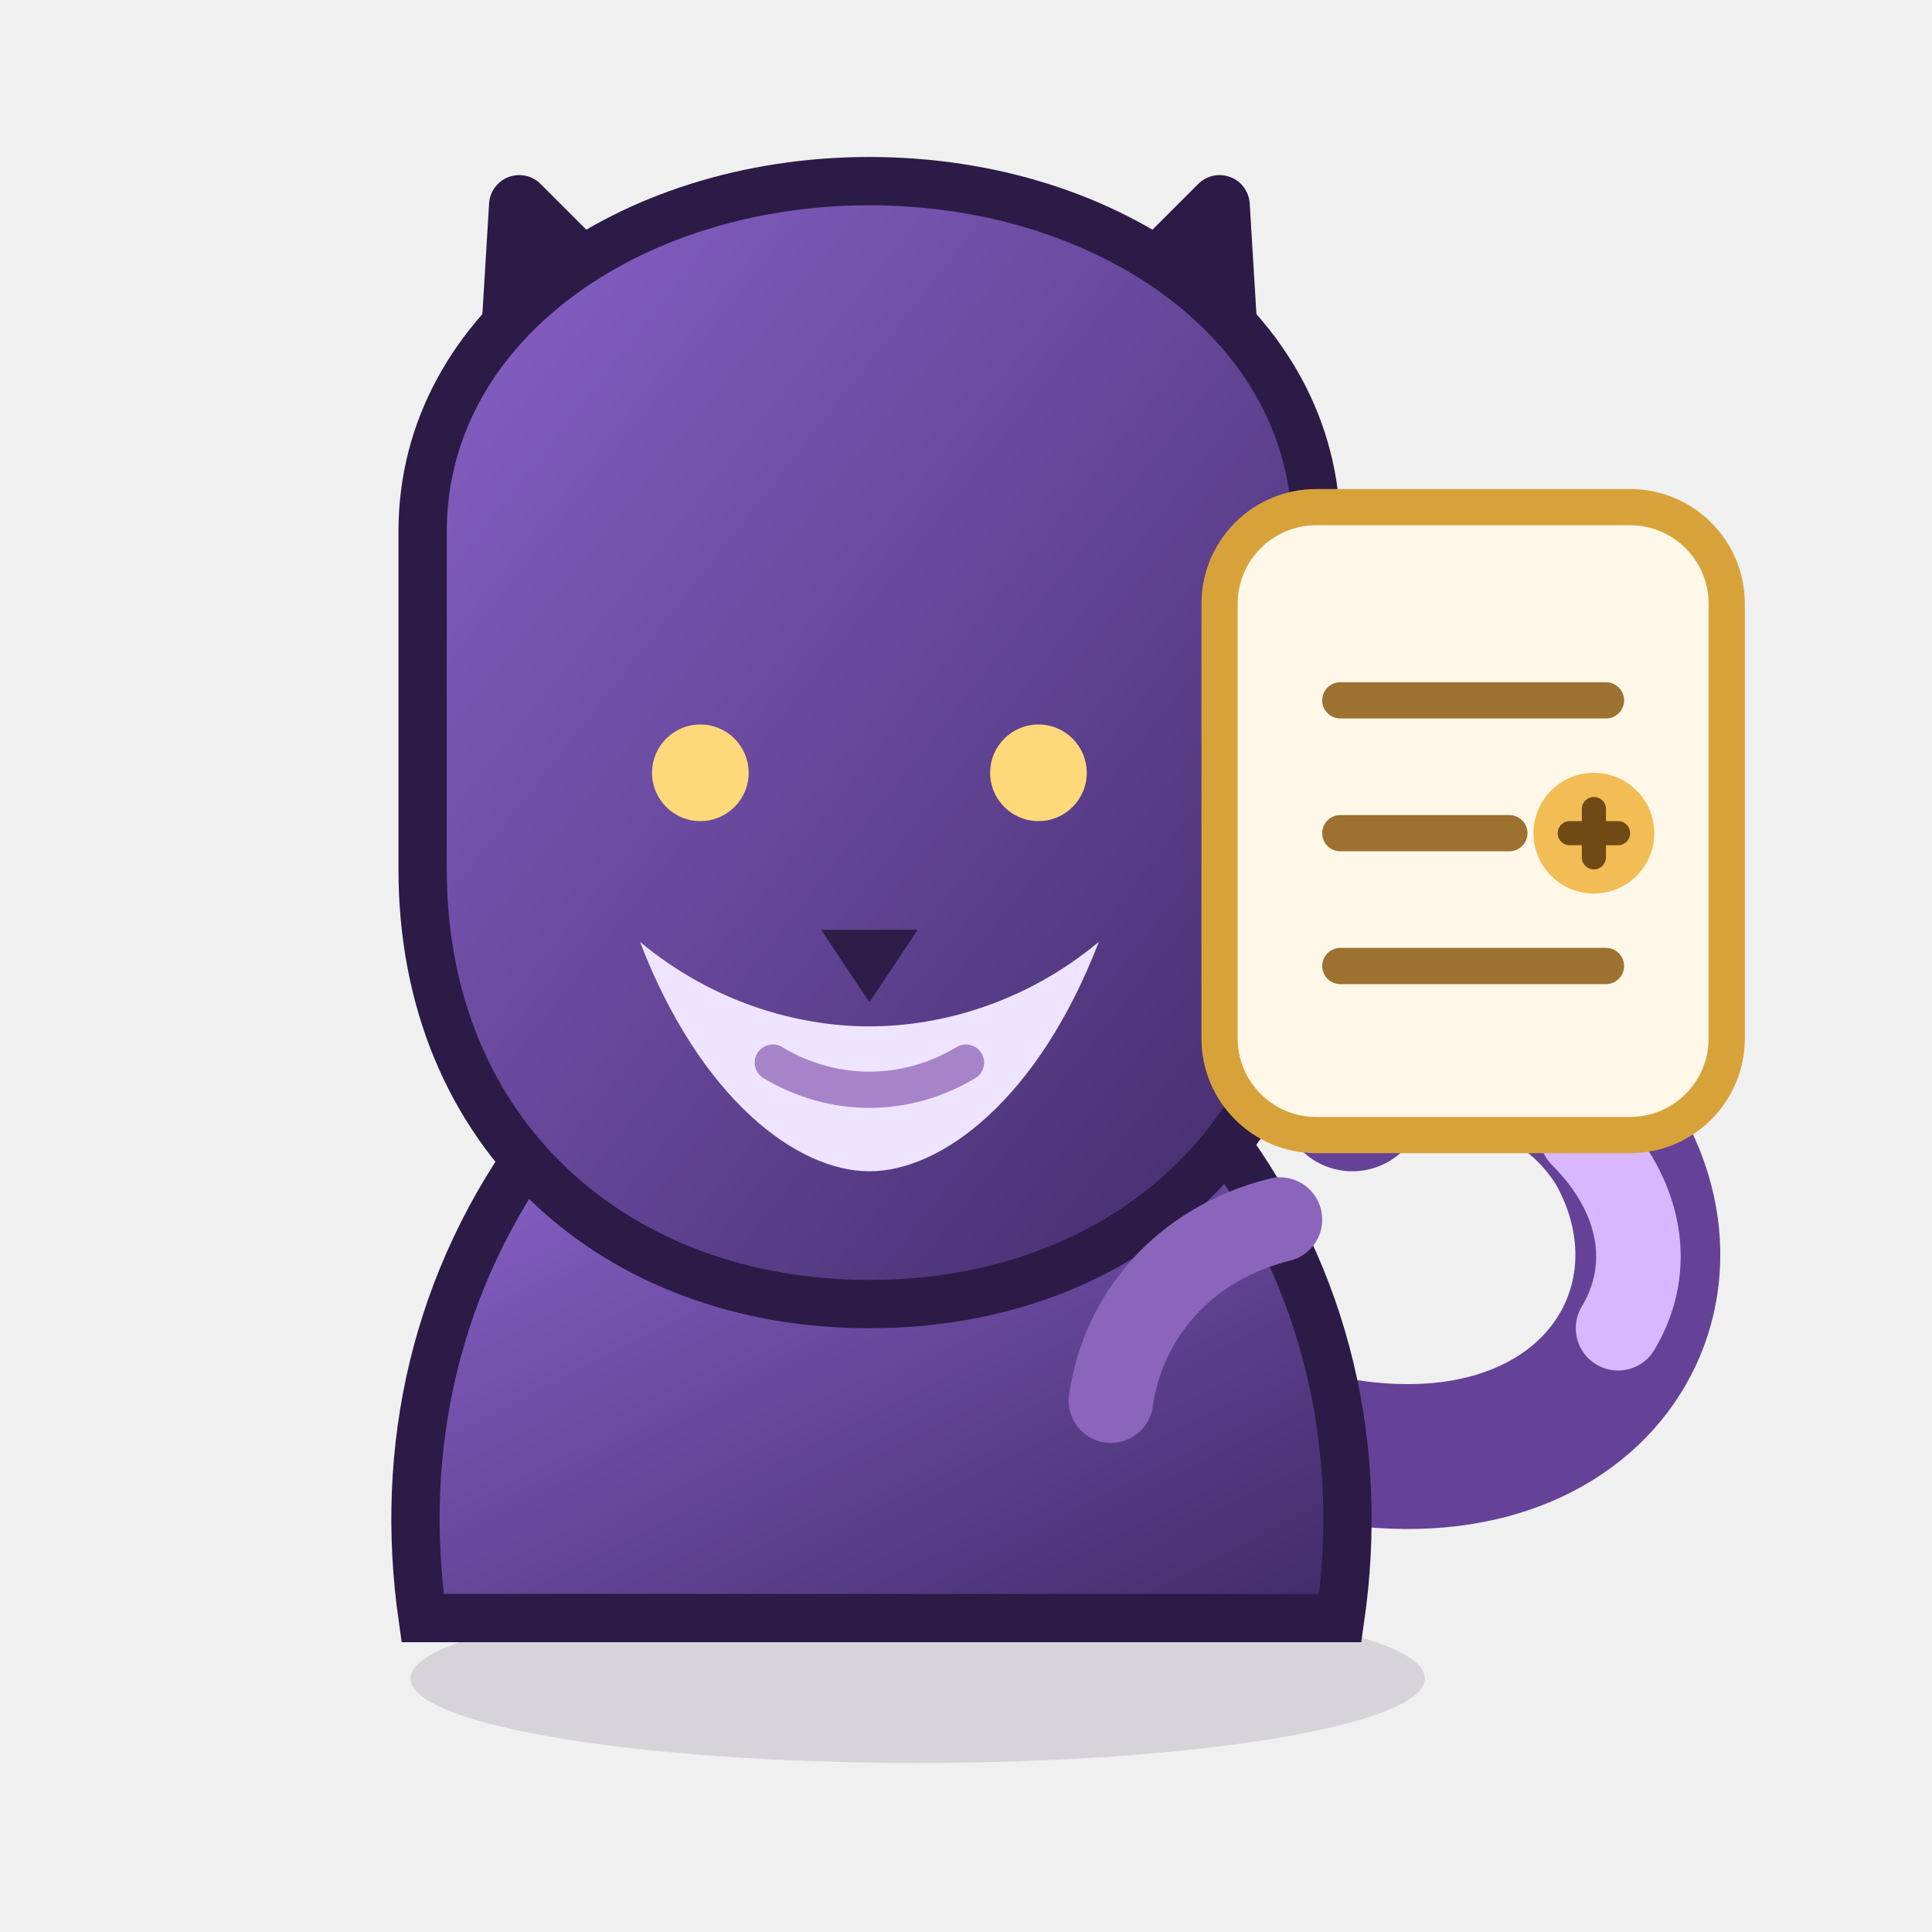
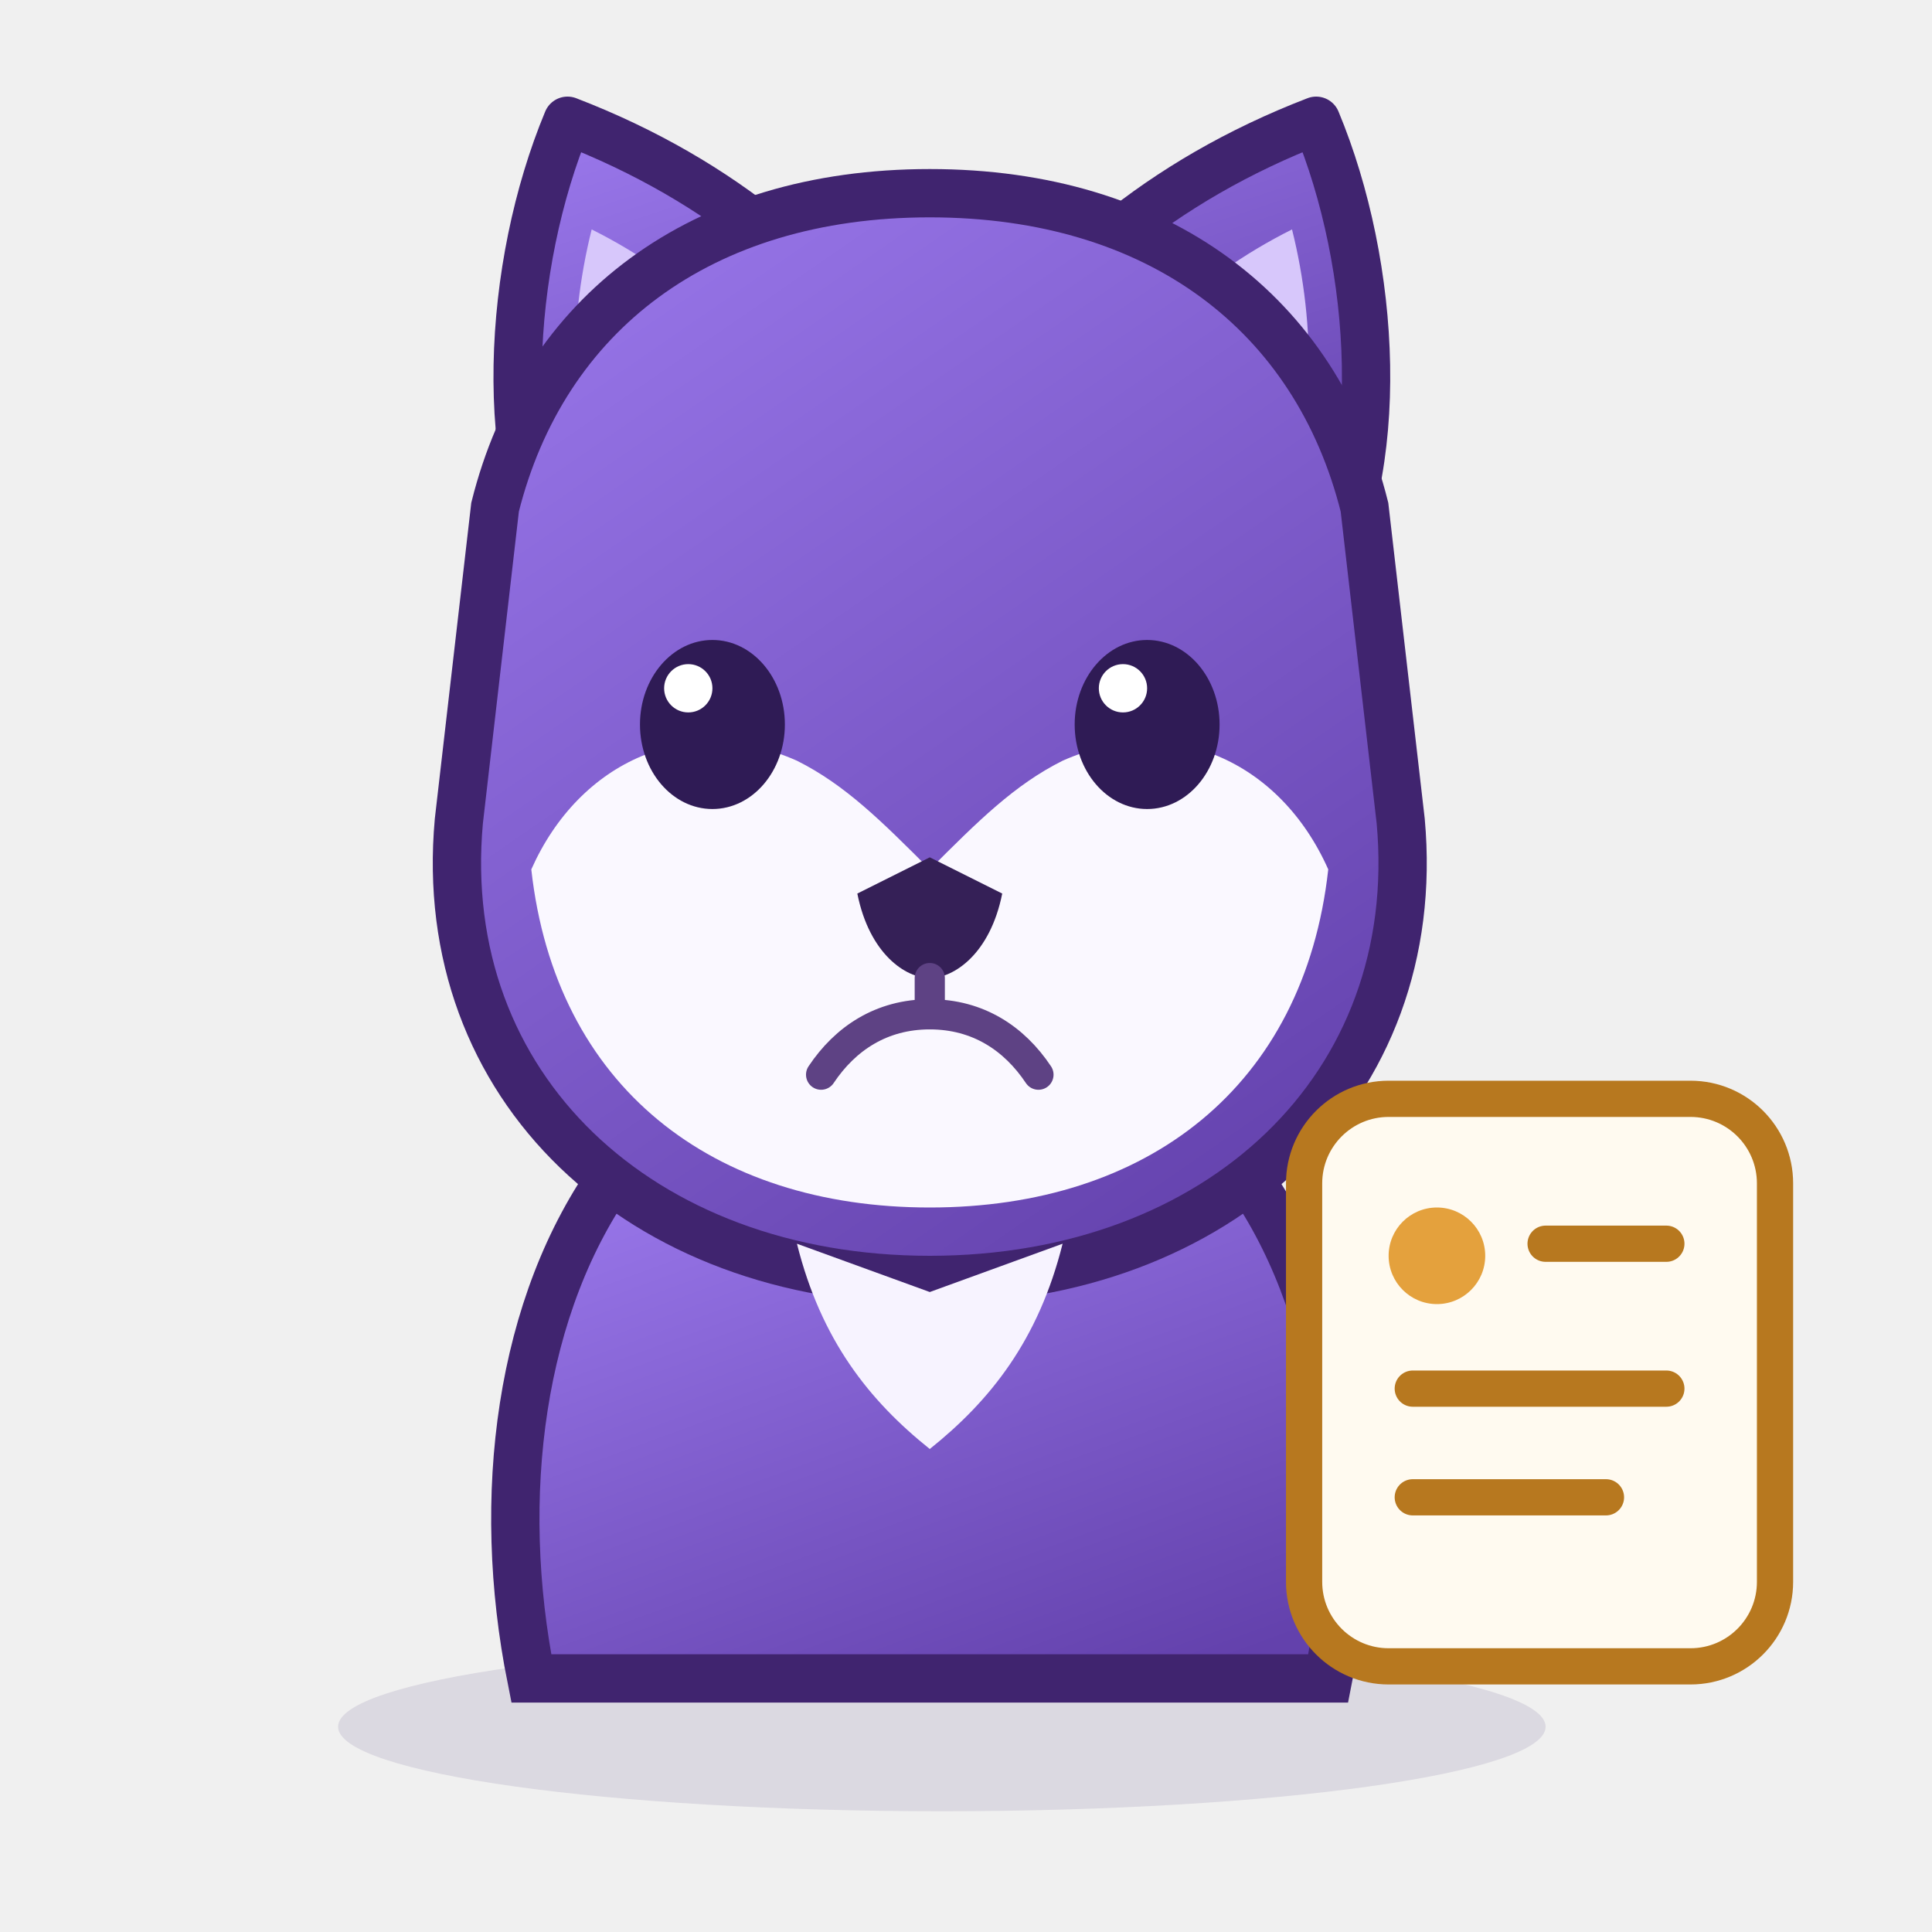
<svg xmlns="http://www.w3.org/2000/svg" viewBox="0 0 160 160" role="img" aria-labelledby="title desc">
  <defs>
-     <linearGradient id="fur" x1="0" y1="0" x2="1" y2="1">
-       <stop stop-color="#8a62ca" />
-       <stop offset="1" stop-color="#402a67" />
+     <linearGradient id="fur" x1=".2" y1="0" x2=".8" y2="1">
+       <stop stop-color="#9775e8" />
+       <stop offset="1" stop-color="#6341ac" />
+     </linearGradient>
+     <linearGradient id="tail" x1="0" y1="0" x2="1" y2="1">
+       <stop stop-color="#805dcc" />
+       <stop offset="1" stop-color="#543493" />
    </linearGradient>
  </defs>
-   <ellipse cx="76" cy="139" rx="42" ry="7" fill="#2a183d" opacity=".13" />
-   <path d="M106 119c24 7 36-10 28-24-5-8-15-10-22-4" fill="none" stroke="#654297" stroke-width="12" stroke-linecap="round" />
-   <path d="M131 94c5 5 6 11 3 16" fill="none" stroke="#d8b7ff" stroke-width="7" stroke-linecap="round" />
-   <path d="M45 94c-9 12-12 26-10 40h76c2-14-1-28-10-40z" fill="url(#fur)" stroke="#2b1b46" stroke-width="4" />
-   <path d="M41 50 43 17l24 24M103 50l-2-33-24 24" fill="#754fae" stroke="#2b1b46" stroke-width="5" stroke-linejoin="round" />
-   <path d="m47 27 3 16 11-8m36-8-3 16-11-8" fill="#d2aaff" />
-   <path d="M35 44c0-17 17-29 37-29s37 12 37 29v28c0 22-16 36-37 36S35 94 35 72z" fill="url(#fur)" stroke="#2b1b46" stroke-width="4" />
-   <path d="M53 78c5 13 13 19 19 19s14-6 19-19c-6 5-13 7-19 7s-13-2-19-7z" fill="#efe4ff" />
-   <circle cx="58" cy="64" r="4" fill="#ffd979" />
-   <circle cx="86" cy="64" r="4" fill="#ffd979" />
-   <path d="M68 77h8l-4 6z" fill="#2d1d48" />
-   <path d="M64 88c5 3 11 3 16 0" fill="none" stroke="#a783ca" stroke-width="3" stroke-linecap="round" />
-   <g transform="translate(101 42)">
-     <rect x="0" y="0" width="42" height="52" rx="8" fill="#fff8e8" stroke="#d8a23b" stroke-width="3" />
-     <path d="M10 16h22M10 27h14M10 38h22" stroke="#9d7130" stroke-width="3" stroke-linecap="round" />
-     <circle cx="31" cy="27" r="5" fill="#f2bd55" />
-     <path d="M29 27h4M31 25v4" stroke="#6f4a15" stroke-width="2" stroke-linecap="round" />
-   </g>
-   <path d="M106 101c-8 2-13 8-14 15" fill="none" stroke="#8b64bc" stroke-width="7" stroke-linecap="round" />
+   <ellipse cx="78" cy="143" rx="50" ry="7" fill="#3d286b" opacity=".12" />
+   <path d="M105 106c15-16 34-11 34 7 0 13-12 22-30 21 8-5 11-12 10-20-5 5-10 8-17 9z" fill="url(#tail)" stroke="#40246f" stroke-width="4" />
+   <path d="M136 105c7 10 1 22-12 26 4-5 5-11 2-17z" fill="#f7f3ff" />
+   <path d="M51 97c-8 11-10 27-7 42h66c3-15 1-31-7-42z" fill="url(#fur)" stroke="#40246f" stroke-width="4" />
+   <path d="M47 49c-6-10-5-27 0-39 13 5 22 13 28 22m34 17c6-10 5-27 0-39-13 5-22 13-28 22" fill="url(#fur)" stroke="#40246f" stroke-width="4" stroke-linecap="round" stroke-linejoin="round" />
+   <path d="M49 19c8 4 14 10 18 17l-17 8c-3-8-3-17-1-25zm58 0c-8 4-14 10-18 17l17 8c3-8 3-17 1-25z" fill="#d7c7fb" />
+   <path d="M41 42c4-16 17-26 36-26s32 10 36 26l3 26c2 22-15 38-39 38S36 90 38 68z" fill="url(#fur)" stroke="#40246f" stroke-width="4" />
+   <path d="M44 72c4-9 13-13 22-9 4 2 7 5 11 9 4-4 7-7 11-9 9-4 18 0 22 9-2 18-15 28-33 28S46 90 44 72z" fill="#faf8ff" />
+   <ellipse cx="59" cy="60" rx="6" ry="7" fill="#2f1b55" />
+   <ellipse cx="95" cy="60" rx="6" ry="7" fill="#2f1b55" />
+   <circle cx="57" cy="57" r="2" fill="#fff" />
+   <circle cx="93" cy="57" r="2" fill="#fff" />
+   <path d="m71 74 6-3 6 3c-1 5-4 7-6 7s-5-2-6-7z" fill="#352057" />
+   <path d="M77 81v3m0 0c-4 0-7 2-9 5m9-5c4 0 7 2 9 5" fill="none" stroke="#5e4284" stroke-width="2.5" stroke-linecap="round" />
+   <path d="M66 103c2 8 6 13 11 17 5-4 9-9 11-17l-11 4z" fill="#f7f3ff" />
+   <rect x="108" y="91" width="39" height="47" rx="7" fill="#fffaf0" stroke="#b7781f" stroke-width="3" />
+   <circle cx="119" cy="104" r="4" fill="#e4a13d" />
+   <path d="M128 103h10m-21 12h21m-21 9h16" stroke="#b7781f" stroke-width="3" stroke-linecap="round" />
</svg>
